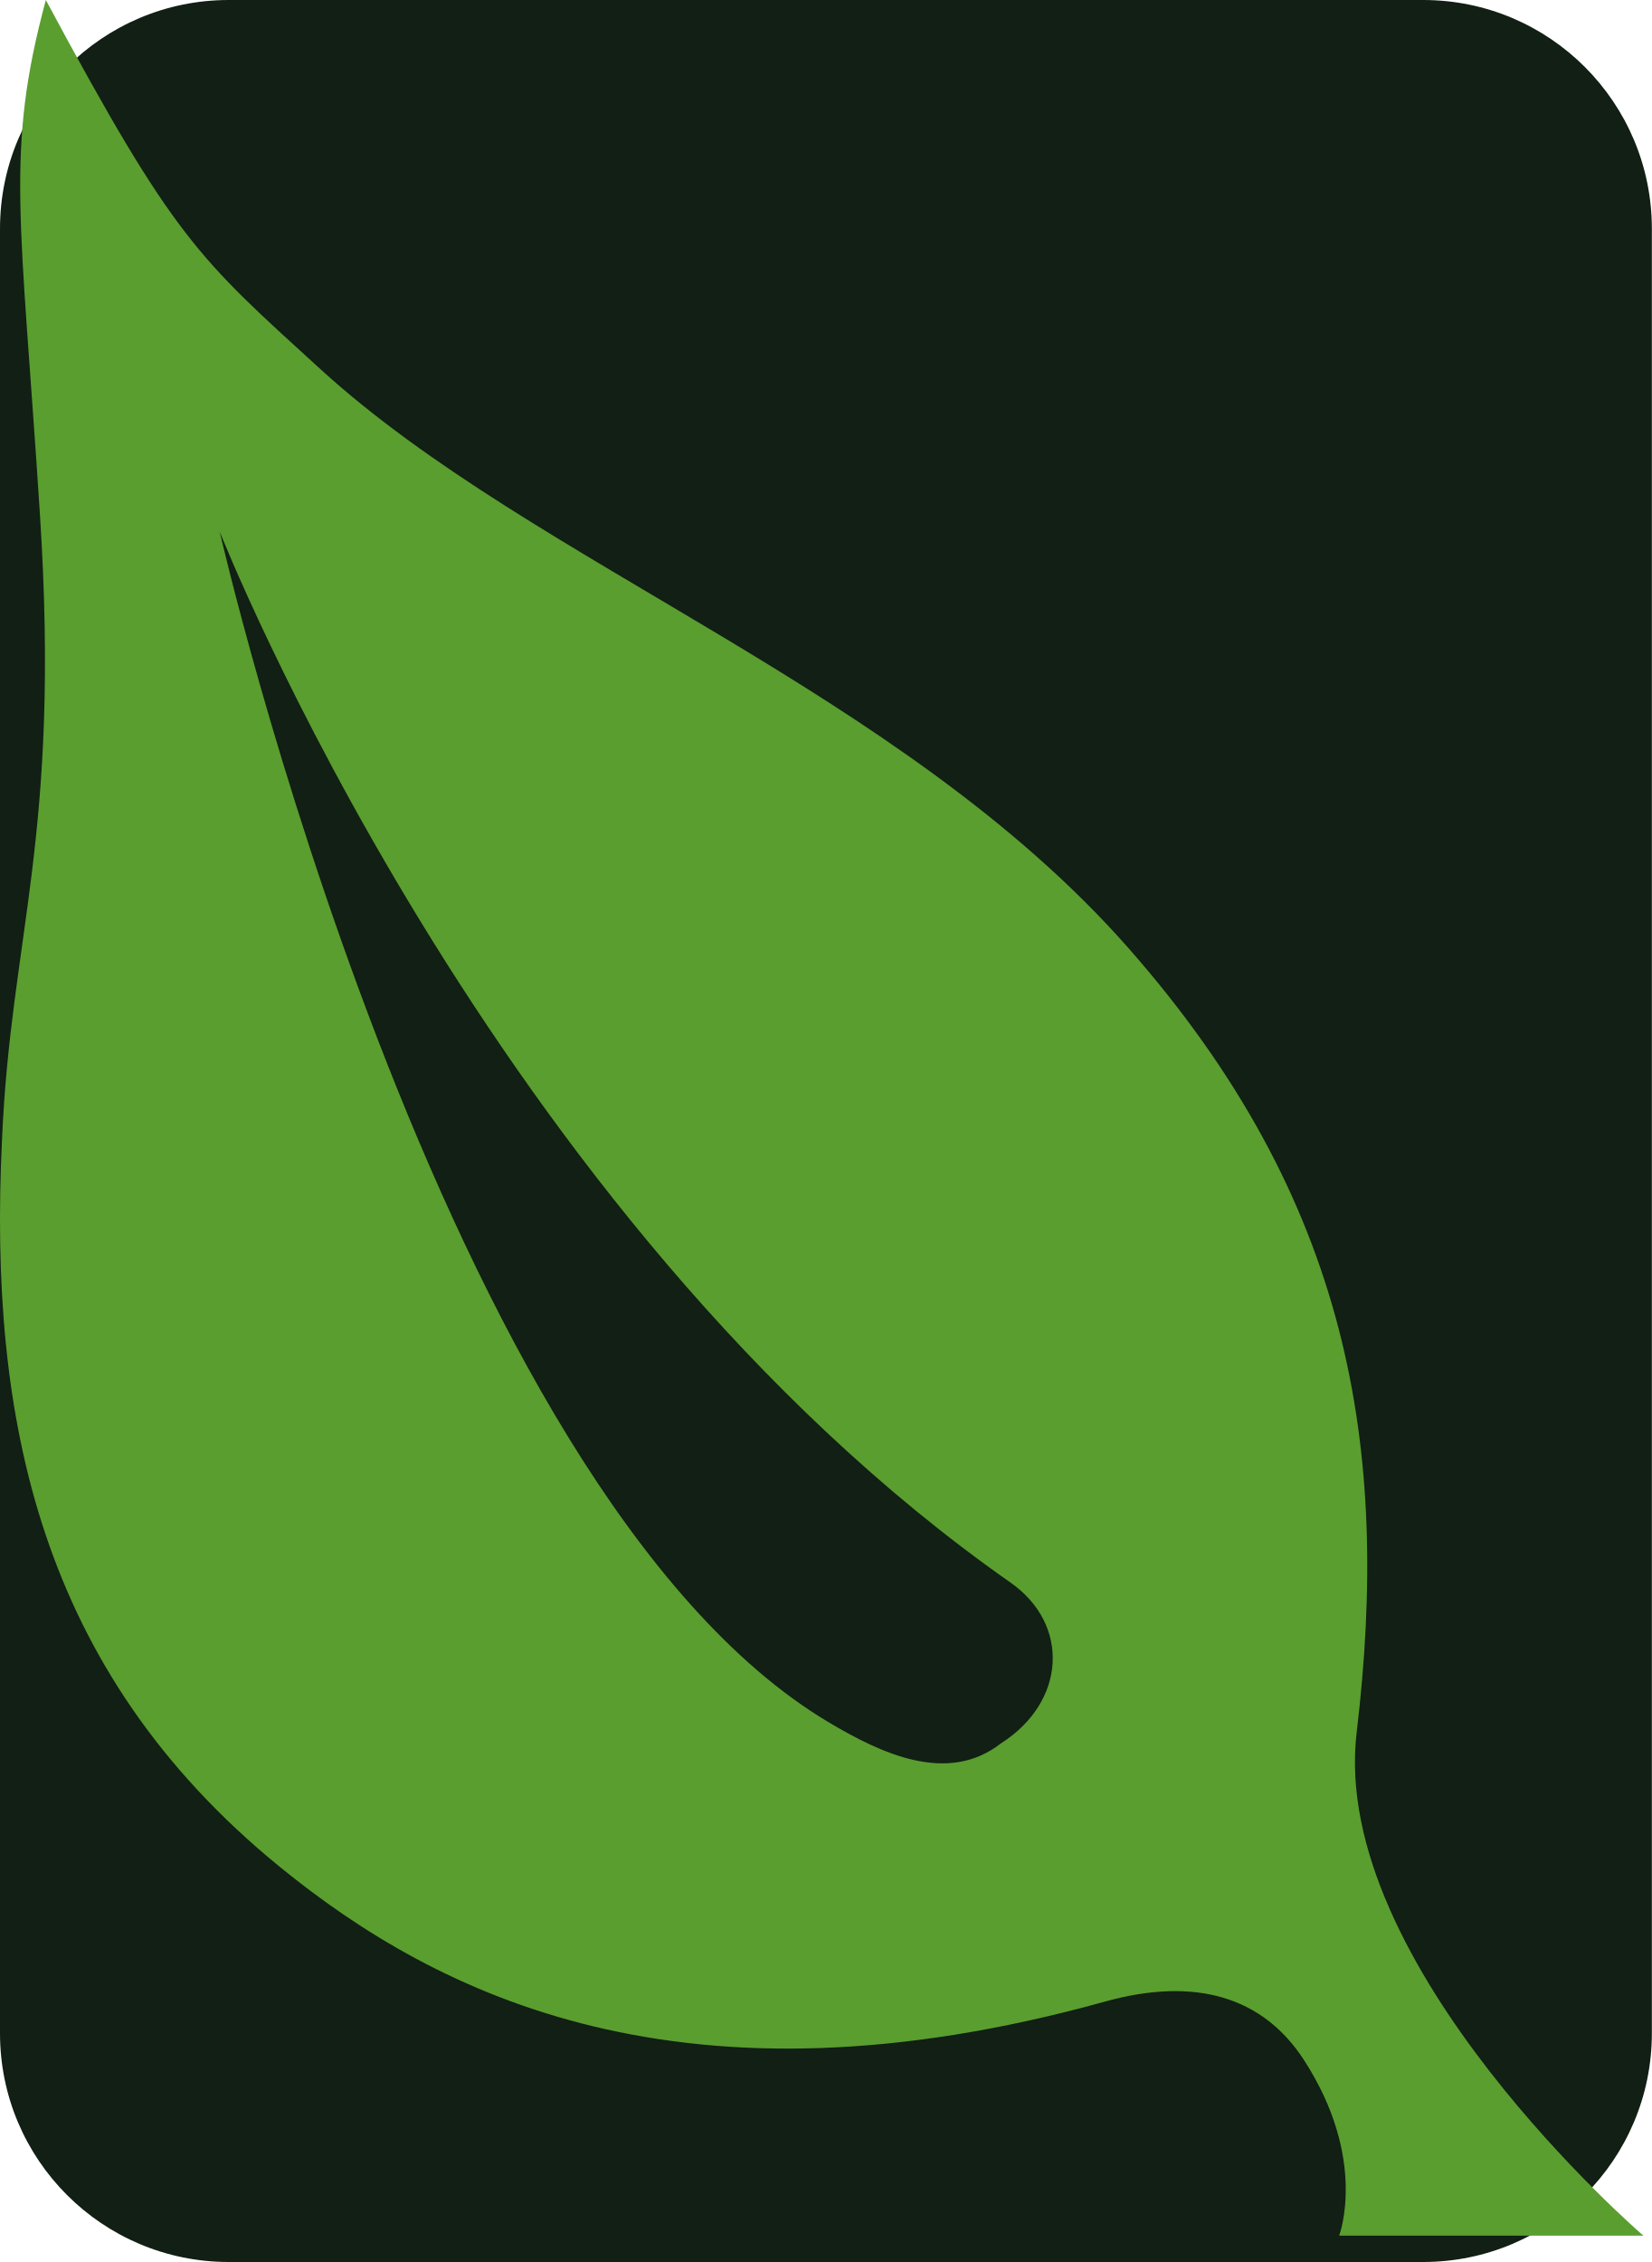
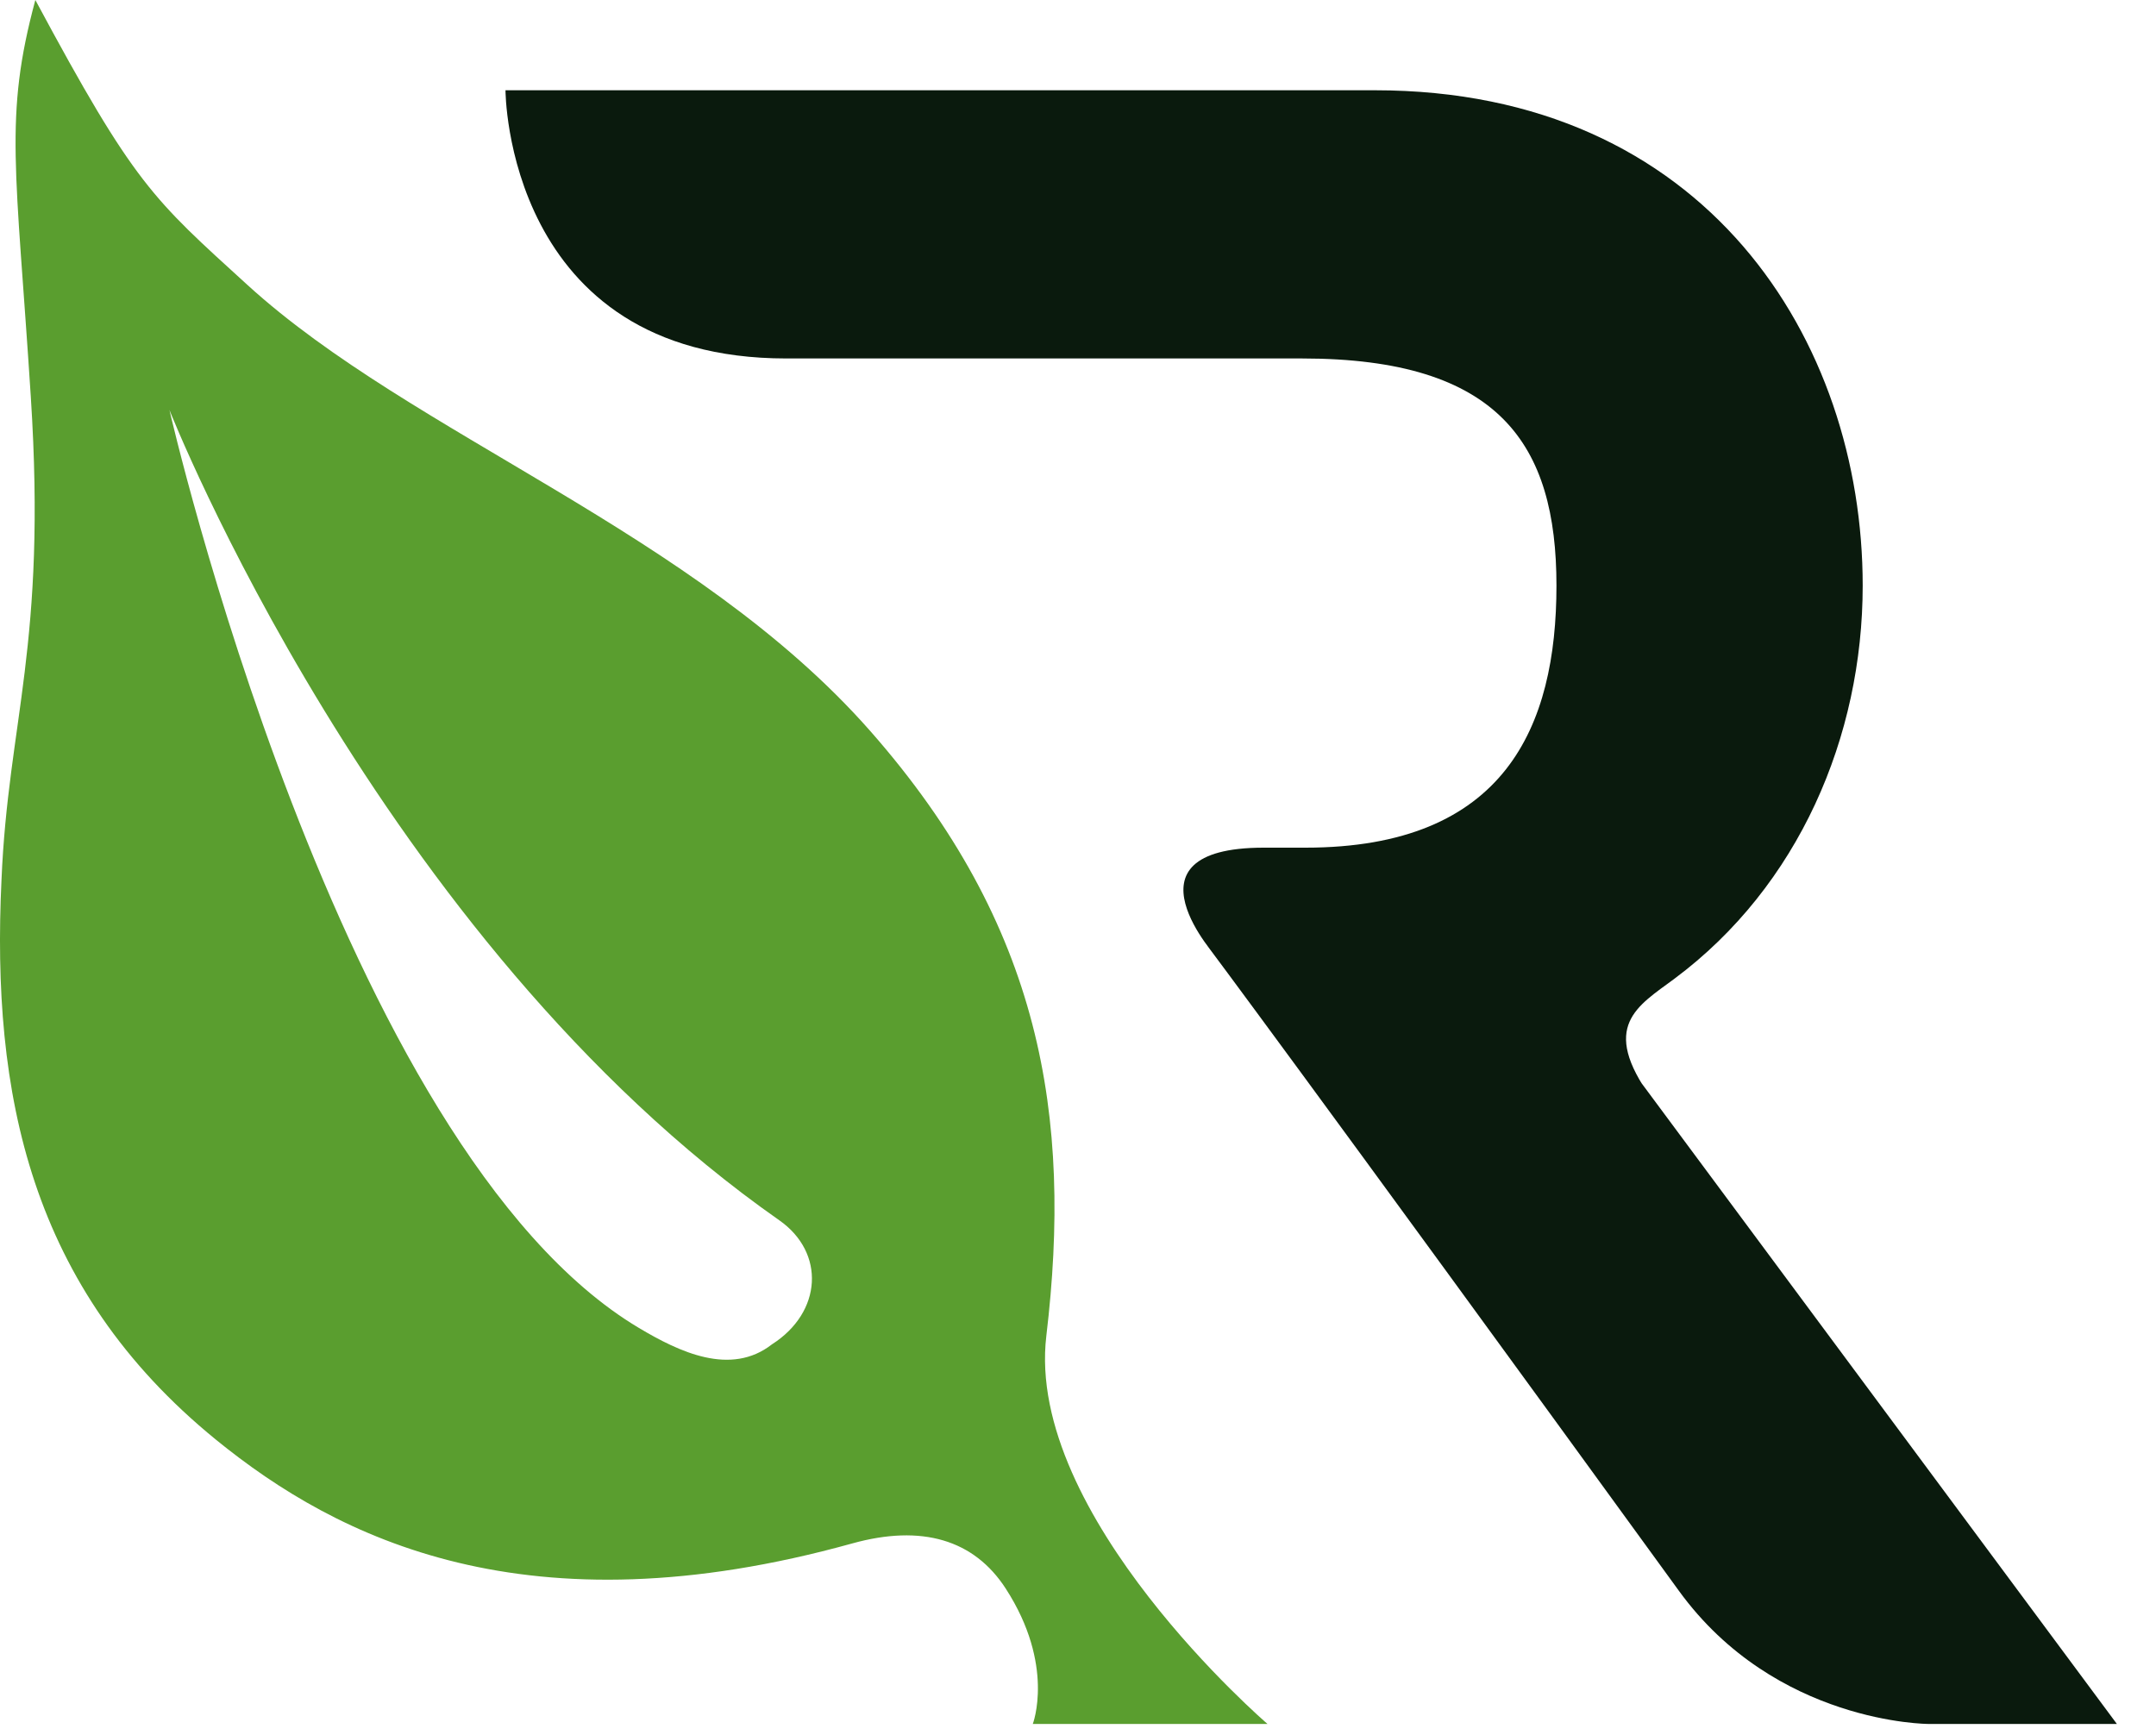
- <svg xmlns="http://www.w3.org/2000/svg" viewBox="0 0 130 178">
-   <rect width="130" height="178" rx="18" fill="#111f14" />
+ <svg xmlns="http://www.w3.org/2000/svg" viewBox="0 0 220 177">
+   <path d="M51.581 9.211H140.297C174.087 9.211 190.071 34.769 190.071 59.755C190.071 75.167 183.541 90.438 170.862 99.877C167.101 102.677 163.177 104.704 168.559 112.116C163.272 113.894 146.756 109.354 140.211 109.354H132.834L124.349 97.929C124.349 97.929 113.754 86.504 128.952 86.504C130.795 86.504 132.174 86.504 133.207 86.504C153.582 86.504 158.822 74.148 158.822 59.755C158.822 45.362 153.019 36.581 132.864 36.581H102.401C102.401 36.581 84.28 36.581 80.227 36.581C51.581 36.581 51.581 9.211 51.581 9.211ZM157.132 96.554L216.008 175.928H196.786C196.786 175.928 181.183 175.928 171.322 162.35C132.834 109.354 123.228 96.554 123.228 96.554H157.132Z" fill="#0a1a0d" />
  <path d="M3.607 0C13.739 18.882 15.582 20.264 25.253 29.081C42.09 44.43 70.908 54.267 88.809 74.608C106.265 94.446 109.438 113.918 106.769 136.321C104.588 154.639 129.297 175.895 129.336 175.928H105.388C105.388 175.928 107.69 169.941 102.624 162.111C99.4 157.129 94.069 155.533 86.966 157.506C53.806 166.717 34.463 157.045 22.028 146.913C3.013 131.419 -0.881 111.561 0.152 89.806C0.839 73.507 4.781 65.902 3.146 40.528C1.635 17.067 0.384 11.974 3.607 0ZM17.291 41.837C17.291 41.837 34.512 117.231 65.201 135.519C69.32 137.973 74.567 140.474 78.776 137.186C83.906 133.913 84.234 127.83 79.522 124.531C38.569 95.858 17.291 41.837 17.291 41.837Z" fill="#5a9e2f" />
</svg>
